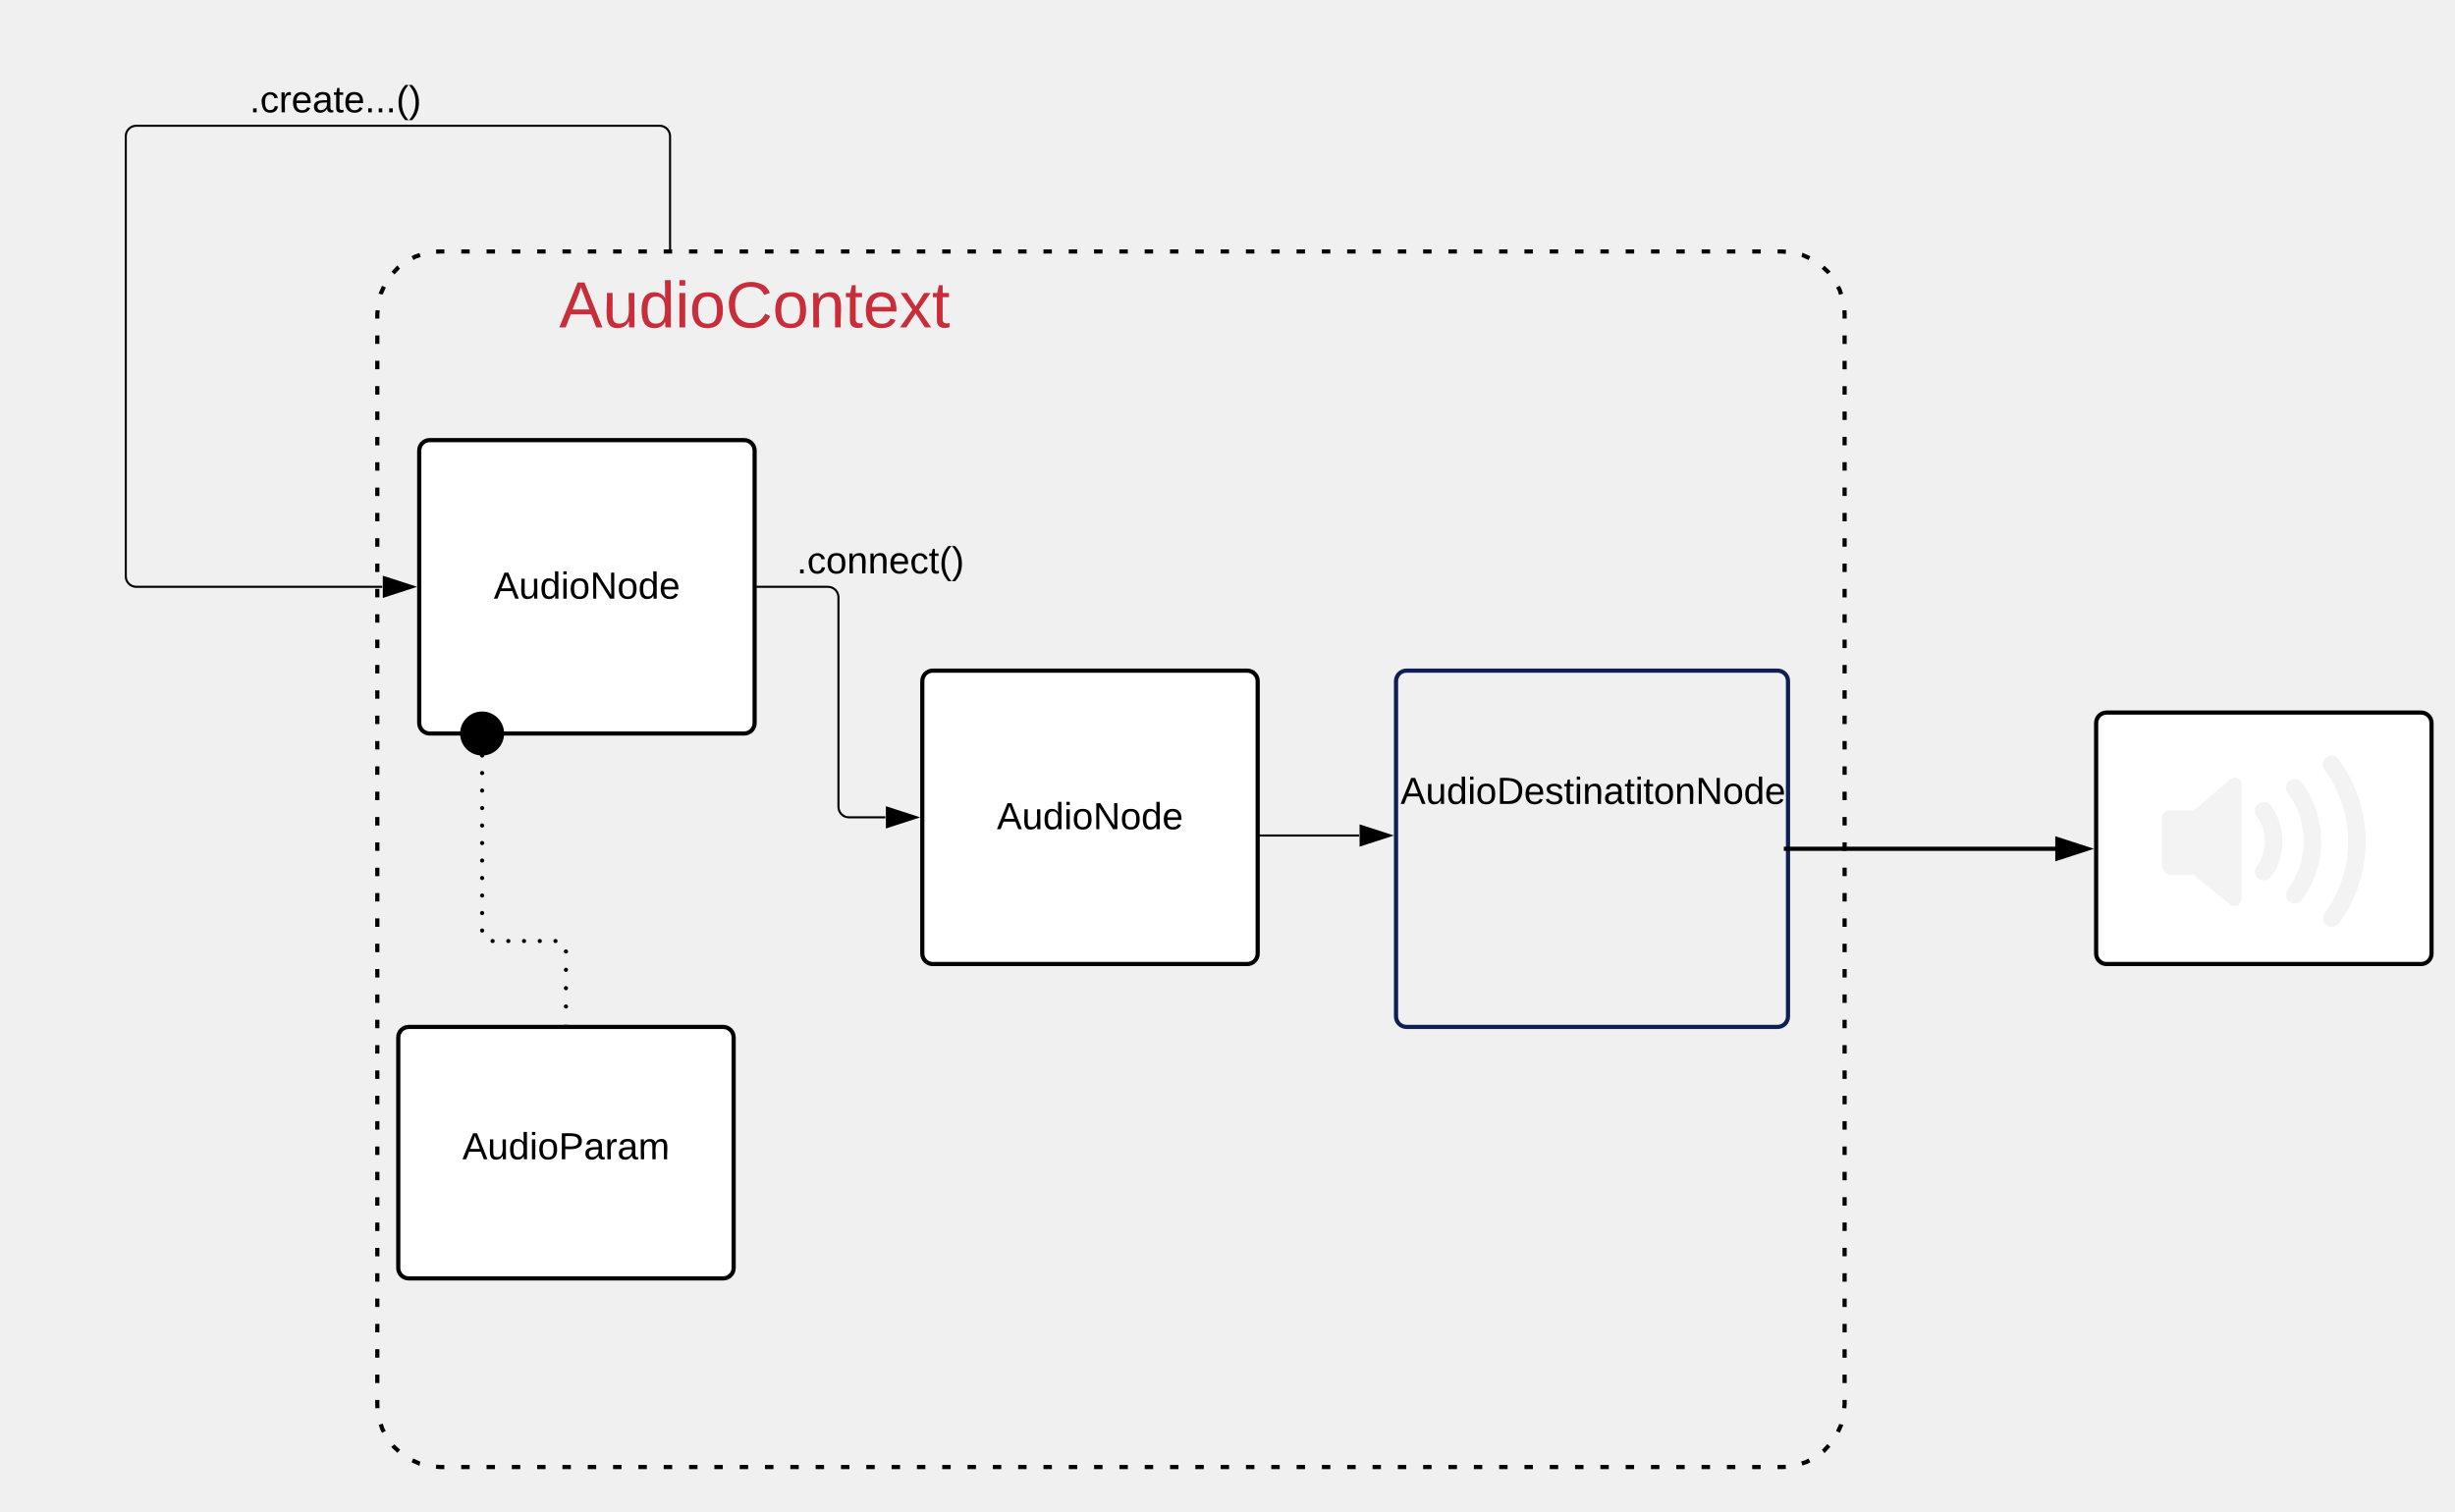
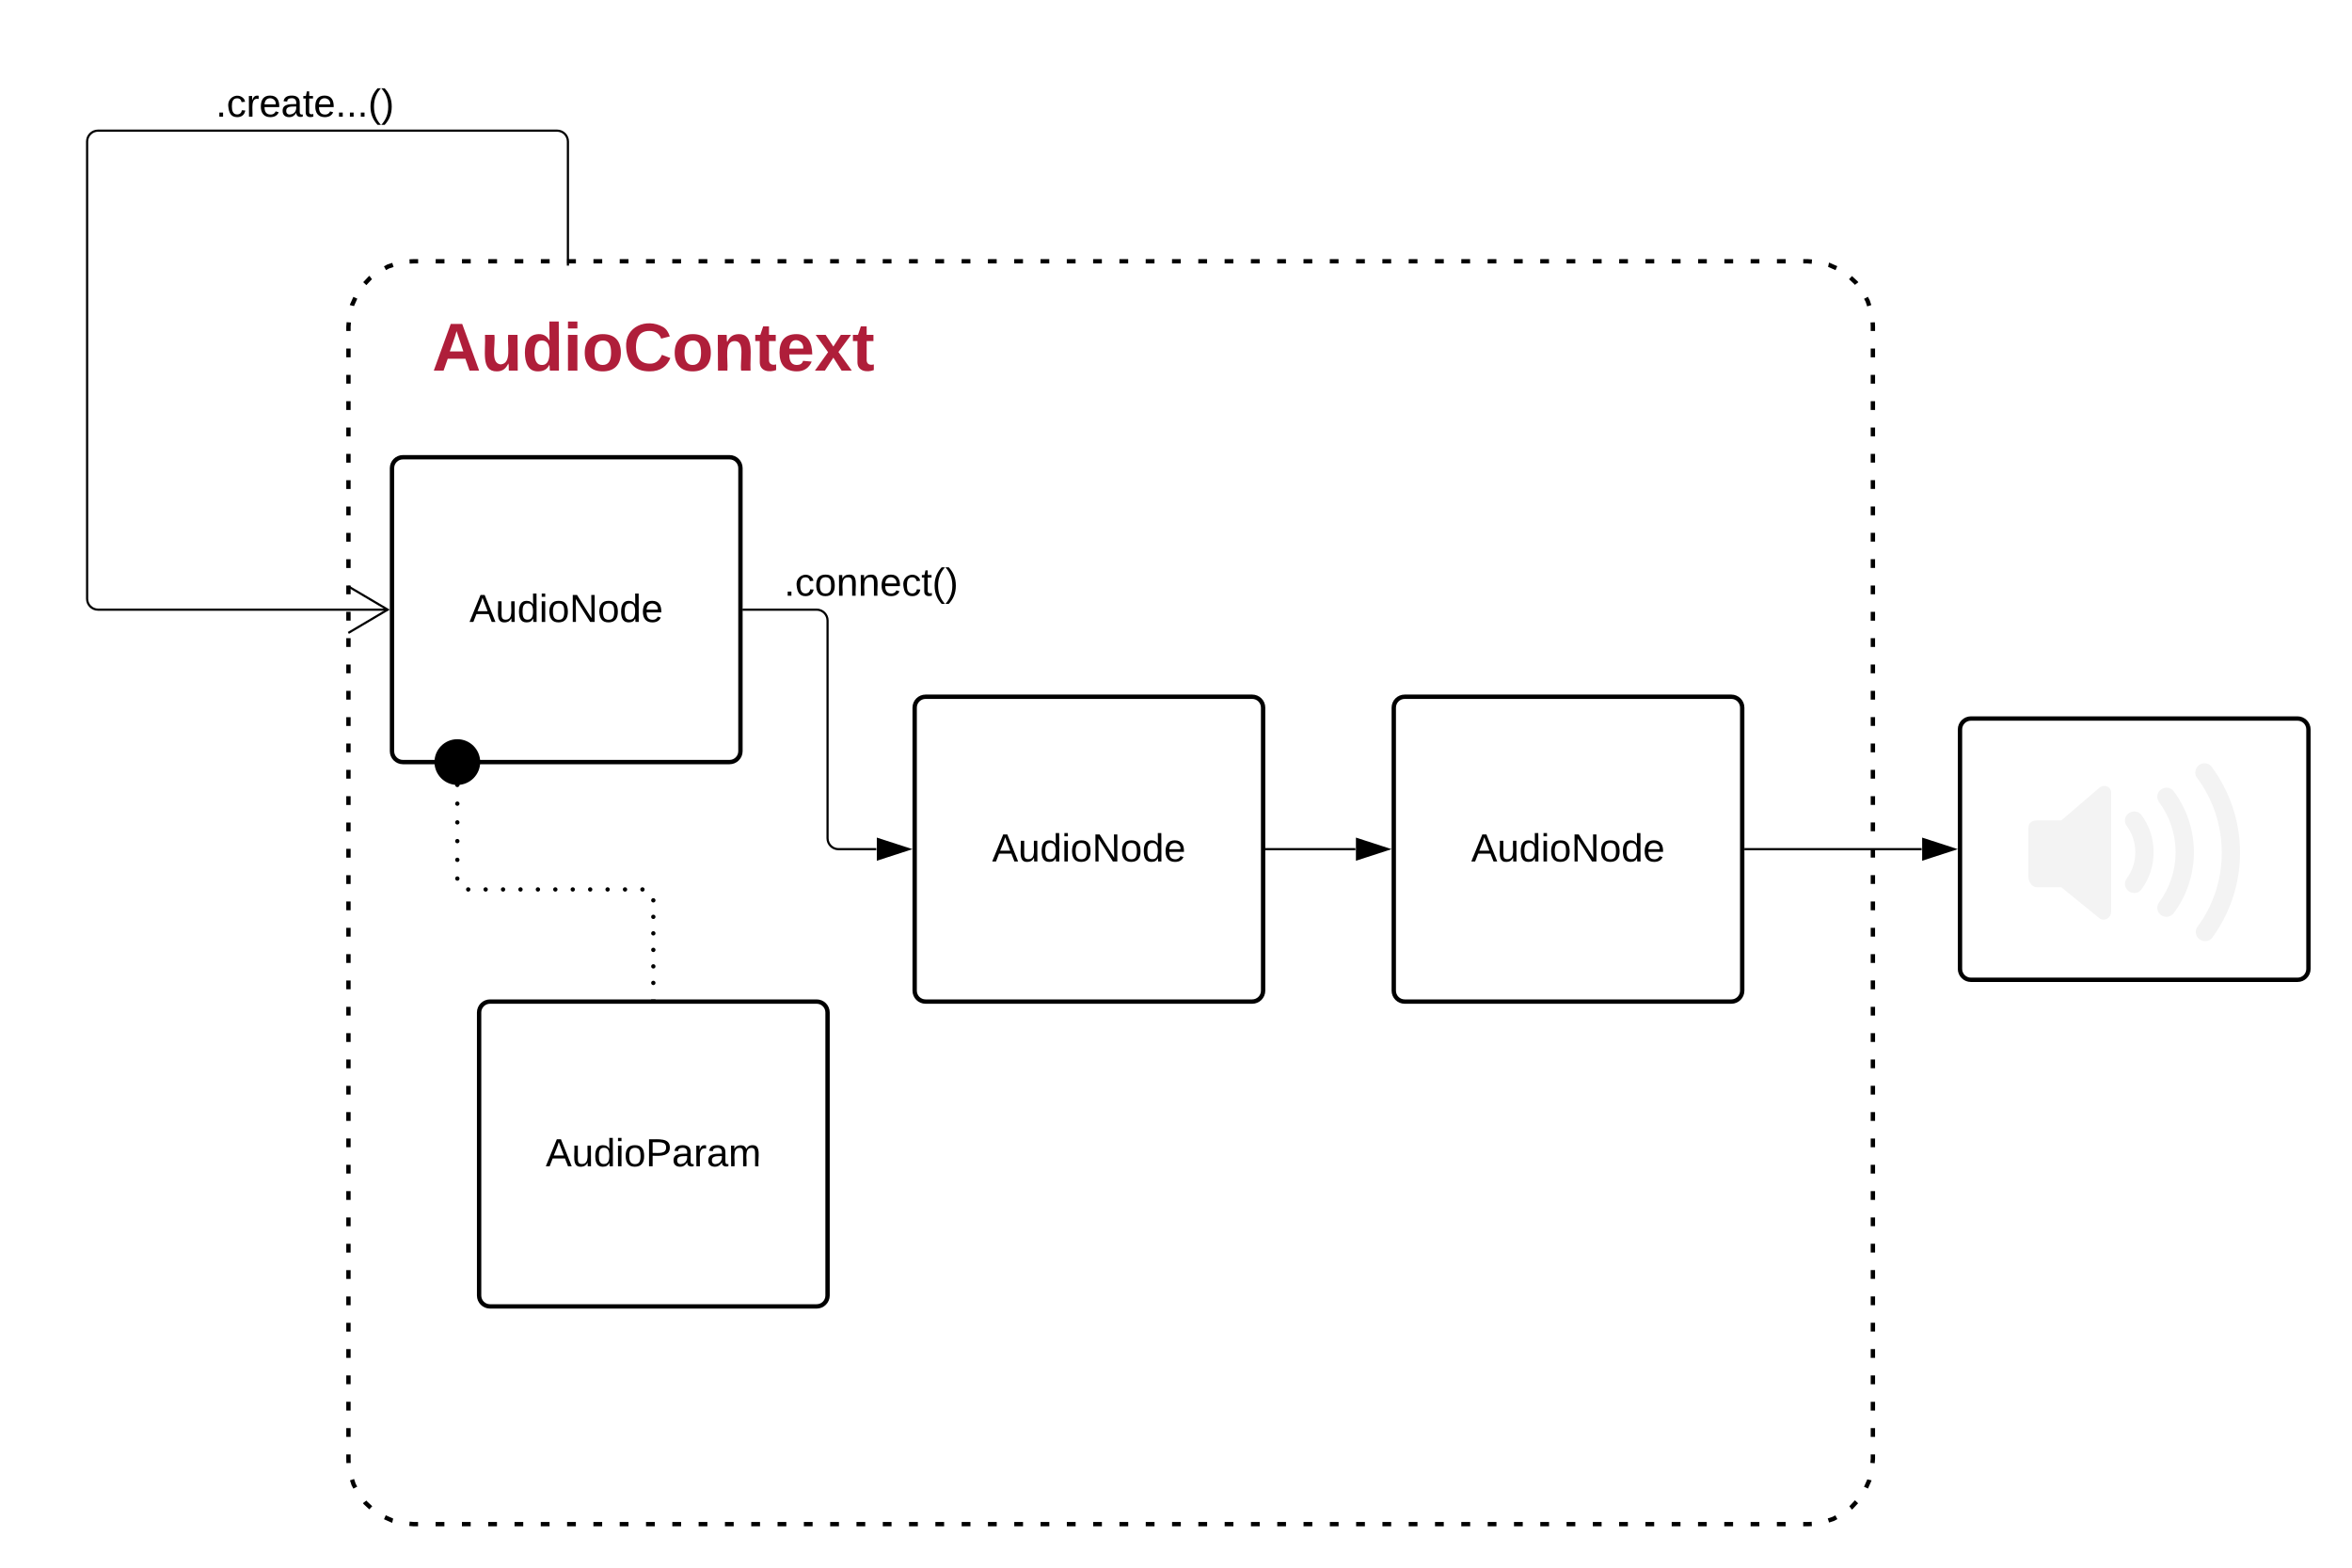
- <svg xmlns="http://www.w3.org/2000/svg" xmlns:ns1="lucid" xmlns:xlink="http://www.w3.org/1999/xlink" width="1171.2" height="721.33">
-   <g transform="translate(0 0)" ns1:page-tab-id="0_0">
+ <svg xmlns="http://www.w3.org/2000/svg" xmlns:ns1="lucid" xmlns:xlink="http://www.w3.org/1999/xlink" width="1080" height="720">
+   <g transform="translate(-20 0)" ns1:page-tab-id="0_0">
+     <path d="M0 0h1323.2v1870.4H0z" fill="#fff" />
    <path d="M850 120c16.57 0 30 13.43 30 30v520c0 16.57-13.43 30-30 30H210c-16.57 0-30-13.43-30-30V150c0-16.57 13.43-30 30-30z" fill="none" />
    <path d="M859.64 121.6l.18.04 3.42 1.52m6.48 4.35l2.5 2.33.3.4m4.3 6.54l.78 1.44.72 2.2m1.6 7.64L880 150v2.02m0 8.06v4.03m0 8.07v4.03m0 8.06v4.03m0 8.06v4.03m0 8.05v4.03m0 8.06v4.03m0 8.07v4.03m0 8.06v4.03m0 8.06v4.03m0 8.06v4.05m0 8.06v4.04m0 8.06v4.03m0 8.06v4.02m0 8.07v4.02m0 8.06v4.03m0 8.07v4.03m0 8.07v4.03m0 8.06v4.03m0 8.05v4.03m0 8.06v4.04m0 8.06v4.03m0 8.06v4.03m0 8.06v4.04m0 8.06v4.03m0 8.06v4.04m0 8.06v4.03m0 8.07v4.03m0 8.06v4.02m0 8.06v4.03m0 8.08v4.03m0 8.07v4.03m0 8.06V539m0 8.05v4.04m0 8.05v4.03m0 8.06v4.03m0 8.06v4.03m0 8.07v4.03m0 8.06v4.03m0 8.06v4.04m0 8.07v4.04m0 8.06v4.03m0 8.06v4.02m0 8.06V670l-.16 1.95m-1.44 7.7l-.04.17-1.52 3.42m-4.35 6.48l-2.33 2.5-.4.3m-6.54 4.3l-1.44.78-2.2.72m-7.64 1.6L850 700h-2m-8.06 0h-4.03m-8.04 0h-4.02m-8.05 0h-4.04m-8.05 0h-4m-8.06 0h-4.03m-8.04 0h-4.03m-8.05 0h-4.02m-8.05 0h-4.02m-8.05 0h-4.02m-8.04 0h-4.03m-8.05 0h-4.02m-8.05 0h-4.02m-8.05 0H691m-8.04 0h-4.03m-8.05 0h-4.02m-8.05 0h-4.02m-8.05 0h-4.03m-8.05 0h-4.02m-8.05 0h-4.03m-8.05 0h-4.02m-8.05 0h-4.03m-8.05 0h-4.02m-8.05 0h-4.03m-8.05 0h-4.02m-8.05 0h-4.03m-8.05 0h-4.02m-8.06 0h-4.02m-8.05 0h-4.03m-8.05 0h-4.02m-8.05 0h-4.03m-8.05 0h-4.02m-8.05 0h-4.03m-8.05 0h-4.02m-8.05 0h-4.03m-8.05 0h-4.02m-8.05 0h-4.03m-8.05 0h-4.03m-8.06 0h-4.02m-8.05 0h-4.03m-8.05 0h-4.03m-8.05 0h-4.03m-8.06 0h-4.02m-8.05 0h-4.03m-8.05 0h-4.03m-8.05 0h-4.03m-8.06 0h-4.02m-8.05 0h-4.03m-8.05 0h-4.04m-8.05 0h-4m-8.06 0h-4.03m-8.04 0h-4.02m-8.05 0h-4.04m-8.05 0h-2l-1.95-.16m-7.7-1.44l-.17-.04-3.42-1.52m-6.48-4.35l-2.5-2.33-.3-.4m-4.3-6.54l-.78-1.44-.72-2.2m-1.6-7.64L180 670v-2.02m0-8.06v-4.03m0-8.07v-4.03m0-8.06v-4.03m0-8.06v-4.03m0-8.05v-4.03m0-8.06v-4.03m0-8.07v-4.03m0-8.06v-4.03m0-8.06v-4.03m0-8.06v-4.05m0-8.06v-4.04m0-8.06v-4.03m0-8.06v-4.02m0-8.07v-4.02m0-8.06v-4.03m0-8.07v-4.03m0-8.07v-4.03m0-8.06v-4.03m0-8.05v-4.03m0-8.06v-4.04m0-8.06v-4.03m0-8.06v-4.03m0-8.06v-4.04m0-8.06v-4.03m0-8.06v-4.04m0-8.06v-4.03m0-8.07v-4.03m0-8.06v-4.02m0-8.06v-4.03m0-8.08v-4.03m0-8.07v-4.03m0-8.06V281m0-8.05v-4.04m0-8.05v-4.03m0-8.06v-4.03m0-8.06v-4.03m0-8.07v-4.03m0-8.06v-4.03m0-8.06v-4.04m0-8.07v-4.04m0-8.06v-4.03m0-8.06v-4.02m0-8.06V150l.16-1.95m1.44-7.7l.04-.17 1.52-3.42m4.35-6.48l2.33-2.5.4-.3m6.54-4.3l1.44-.78 2.2-.72m7.64-1.6L210 120h2m8.06 0h4.03m8.04 0h4.02m8.05 0h4.04m8.05 0h4m8.06 0h4.03m8.04 0h4.03m8.05 0h4.02m8.05 0h4.02m8.05 0h4.02m8.04 0h4.03m8.05 0h4.02m8.05 0h4.02m8.05 0H369m8.04 0h4.03m8.05 0h4.02m8.05 0h4.02m8.05 0h4.03m8.05 0h4.02m8.05 0h4.03m8.05 0h4.02m8.05 0h4.03m8.05 0h4.02m8.05 0h4.03m8.05 0h4.02m8.05 0h4.03m8.05 0h4.02m8.06 0h4.02m8.05 0h4.03m8.05 0h4.02m8.05 0h4.03m8.05 0h4.02m8.05 0h4.03m8.05 0h4.02m8.05 0h4.03m8.05 0h4.02m8.05 0h4.03m8.05 0h4.03m8.06 0h4.02m8.05 0h4.03m8.05 0h4.03m8.05 0h4.03m8.06 0h4.02m8.05 0h4.03m8.05 0h4.03m8.05 0h4.03m8.06 0h4.02m8.05 0h4.03m8.05 0h4.04m8.05 0h4m8.06 0h4.03m8.04 0h4.02m8.05 0h4.04m8.05 0h2l1.95.16" stroke="#000" stroke-width="2" fill="none" />
-     <path d="M240 125c0-2.76 2.24-5 5-5h230c2.76 0 5 2.24 5 5v50c0 2.76-2.24 5-5 5H245c-2.76 0-5-2.24-5-5z" fill="none" />
-     <use xlink:href="#a" transform="matrix(1,0,0,1,240,120) translate(26.75309 36.22222)" />
-     <path d="M666 325c0-2.76 2.24-5 5-5h177c2.76 0 5 2.24 5 5v160c0 2.76-2.24 5-5 5H671c-2.76 0-5-2.24-5-5z" stroke="#0d1f54" stroke-width="2" fill="none" />
-     <path d="M640 355c0-2.76 2.24-5 5-5h230c2.76 0 5 2.24 5 5v50c0 2.76-2.24 5-5 5H645c-2.76 0-5-2.24-5-5z" fill="none" />
-     <use xlink:href="#b" transform="matrix(1,0,0,1,640,350) translate(28.125 33.6)" />
+     <path d="M200 139c0-2.76 2.24-5 5-5h230c2.76 0 5 2.24 5 5v50c0 2.76-2.24 5-5 5H205c-2.76 0-5-2.24-5-5z" fill="none" />
+     <use xlink:href="#a" transform="matrix(1,0,0,1,200,134) translate(18.41358 36.22222)" />
    <path d="M200 215c0-2.76 2.24-5 5-5h150c2.76 0 5 2.24 5 5v130c0 2.76-2.24 5-5 5H205c-2.76 0-5-2.24-5-5z" stroke="#000" stroke-width="2" fill="#fff" />
-     <use xlink:href="#c" transform="matrix(1,0,0,1,200,210) translate(35.555 75.65)" />
-     <path d="M190 495c0-2.76 2.24-5 5-5h150c2.76 0 5 2.24 5 5v110c0 2.76-2.24 5-5 5H195c-2.76 0-5-2.24-5-5z" stroke="#000" stroke-width="2" fill="#fff" />
-     <use xlink:href="#d" transform="matrix(1,0,0,1,190,490) translate(30.58 63.15)" />
-     <path d="M230 360.5V444c0 2.76 2.24 5 5 5h30c2.76 0 5 2.24 5 5v35" fill="none" />
-     <path d="M231 360.5c0 .56-.45 1-1 1s-1-.44-1-1c0-.55.45-1 1-1s1 .45 1 1zm0 8.36c0 .55-.45 1-1 1s-1-.45-1-1c0-.56.45-1 1-1s1 .44 1 1zm0 8.35c0 .56-.45 1-1 1s-1-.44-1-1c0-.55.45-1 1-1s1 .45 1 1zm0 8.35c0 .56-.45 1-1 1s-1-.44-1-1c0-.55.45-1 1-1s1 .45 1 1zm0 8.35c0 .56-.45 1-1 1s-1-.44-1-1c0-.55.45-1 1-1s1 .45 1 1zm0 8.35c0 .56-.45 1-1 1s-1-.44-1-1c0-.55.45-1 1-1s1 .45 1 1zm0 8.35c0 .55-.45 1-1 1s-1-.45-1-1 .45-1 1-1 1 .45 1 1zm0 8.35c0 .55-.45 1-1 1s-1-.45-1-1 .45-1 1-1 1 .45 1 1zm0 8.35c0 .55-.45 1-1 1s-1-.45-1-1 .45-1 1-1 1 .45 1 1zm0 8.35c0 .55-.45 1-1 1s-1-.45-1-1 .45-1 1-1 1 .45 1 1zm0 8.35c0 .55-.45 1-1 1s-1-.45-1-1 .45-1 1-1 1 .45 1 1zm5 5c0 .55-.45 1-1 1s-1-.45-1-1 .45-1 1-1 1 .45 1 1zm7.5 0c0 .55-.45 1-1 1s-1-.45-1-1 .45-1 1-1 1 .45 1 1zm7.5 0c0 .55-.45 1-1 1s-1-.45-1-1 .45-1 1-1 1 .45 1 1zm7.5 0c0 .55-.45 1-1 1s-1-.45-1-1 .45-1 1-1 1 .45 1 1zm7.5 0c0 .55-.45 1-1 1s-1-.45-1-1 .45-1 1-1 1 .45 1 1zm5 5c0 .55-.45 1-1 1s-1-.45-1-1 .45-1 1-1 1 .45 1 1zm0 8.75c0 .55-.45 1-1 1s-1-.45-1-1 .45-1 1-1 1 .45 1 1zm0 8.75c0 .55-.45 1-1 1s-1-.45-1-1 .45-1 1-1 1 .45 1 1zm0 8.75c0 .55-.45 1-1 1s-1-.45-1-1 .45-1 1-1 1 .45 1 1z" />
-     <path d="M231 360.5h-2v-.66l1 .16 1-.16zM271 490h-2v-1h2z" />
-     <path d="M319.66 120V65c0-2.76-2.24-5-5-5H65c-2.76 0-5 2.24-5 5v210c0 2.76 2.24 5 5 5h117.38" stroke="#000" fill="none" />
-     <path />
-     <path d="M197.38 280l-14.26 4.64v-9.28z" />
-     <path d="M199 280l-16.38 5.32v-10.64zm-15.38 3.95l12.14-3.95-12.14-3.95z" />
-     <path d="M1000 345c0-2.76 2.24-5 5-5h150c2.76 0 5 2.24 5 5v110c0 2.76-2.24 5-5 5h-150c-2.76 0-5-2.24-5-5z" stroke="#000" stroke-width="2" fill="#fff" />
-     <path d="M1092.3 429.6l.1.1c1.6 1.4 4.1 1.1 5.4-.7 5.9-7.9 9.1-17.6 9.1-27.6s-3.2-19.7-9.1-27.6c-1.3-1.8-3.8-2.1-5.4-.6h-.1c-1.4 1.2-1.6 3.4-.5 4.9 5 6.7 7.7 14.9 7.7 23.3 0 8.5-2.7 16.6-7.7 23.4-1.1 1.5-.9 3.6.5 4.8m-15-11.1c1.6 1.6 4.3 1.5 5.6-.3 3.6-4.8 5.5-10.7 5.5-16.8 0-6.1-1.9-12-5.5-16.8-1.3-1.8-4-1.9-5.6-.3-1.3 1.3-1.4 3.3-.3 4.8 2.6 3.5 4 7.8 4 12.3 0 4.5-1.4 8.8-4 12.3-1.1 1.5-1 3.5.3 4.8m32.6-56.6c-1.5 1.3-1.8 3.5-.7 5 7.5 10 11.5 22.2 11.5 34.7 0 12.4-3.9 24.5-11.3 34.4-1.1 1.5-.7 3.7.7 4.9h.1c1.6 1.3 4 1.1 5.2-.5 8.2-11.2 12.7-24.8 12.7-38.8 0-14.1-4.6-27.9-13-39.2-1.2-1.6-3.7-1.8-5.2-.5m-74.6 55.1h11.4l17.6 14.3c1.8 1.5 4.6-.1 4.6-2.5V374c0-2.4-2.8-3.3-4.6-1.8l-17.6 15.1h-11.4c-1.9 0-3.4.9-3.4 2.8v22.6c0 2 1.5 4.3 3.4 4.3" stroke="#f3f3f3" fill="#f3f3f3" />
-     <path d="M854 405h126.76M854 405h-3" stroke="#000" stroke-width="2" fill="none" />
-     <path d="M995.76 405l-14.26 4.64v-9.28z" />
-     <path d="M999 405l-18.5 6v-12zm-16.5 3.26l10.03-3.26-10.03-3.26z" />
+     <use xlink:href="#b" transform="matrix(1,0,0,1,200,210) translate(35.555 75.65)" />
+     <path d="M230 360.5v43c0 2.75 2.24 5 5 5h80c2.76 0 5 2.23 5 5V459" fill="none" />
+     <path d="M231 360.5c0 .56-.45 1-1 1s-1-.44-1-1c0-.55.45-1 1-1s1 .45 1 1zm0 8.6c0 .56-.45 1-1 1s-1-.44-1-1c0-.55.45-1 1-1s1 .45 1 1zm0 8.6c0 .55-.45 1-1 1s-1-.45-1-1 .45-1 1-1 1 .45 1 1zm0 8.6c0 .55-.45 1-1 1s-1-.45-1-1 .45-1 1-1 1 .45 1 1zm0 8.6c0 .55-.45 1-1 1s-1-.45-1-1c0-.56.45-1 1-1s1 .44 1 1zm0 8.6c0 .55-.45 1-1 1s-1-.45-1-1c0-.56.45-1 1-1s1 .44 1 1zm5 5c0 .55-.45 1-1 1s-1-.45-1-1c0-.56.45-1 1-1s1 .44 1 1zm8 0c0 .55-.45 1-1 1s-1-.45-1-1c0-.56.45-1 1-1s1 .44 1 1zm8 0c0 .55-.45 1-1 1s-1-.45-1-1c0-.56.45-1 1-1s1 .44 1 1zm8 0c0 .55-.45 1-1 1s-1-.45-1-1c0-.56.45-1 1-1s1 .44 1 1zm8 0c0 .55-.45 1-1 1s-1-.45-1-1c0-.56.45-1 1-1s1 .44 1 1zm8 0c0 .55-.45 1-1 1s-1-.45-1-1c0-.56.45-1 1-1s1 .44 1 1zm8 0c0 .55-.45 1-1 1s-1-.45-1-1c0-.56.45-1 1-1s1 .44 1 1zm8 0c0 .55-.45 1-1 1s-1-.45-1-1c0-.56.45-1 1-1s1 .44 1 1zm8 0c0 .55-.45 1-1 1s-1-.45-1-1c0-.56.45-1 1-1s1 .44 1 1zm8 0c0 .55-.45 1-1 1s-1-.45-1-1c0-.56.45-1 1-1s1 .44 1 1zm8 0c0 .55-.45 1-1 1s-1-.45-1-1c0-.56.45-1 1-1s1 .44 1 1zm5 5c0 .55-.45 1-1 1s-1-.45-1-1c0-.56.45-1 1-1s1 .44 1 1zm0 7.58c0 .55-.45 1-1 1s-1-.45-1-1 .45-1 1-1 1 .45 1 1zm0 7.58c0 .55-.45 1-1 1s-1-.45-1-1 .45-1 1-1 1 .45 1 1zm0 7.6c0 .54-.45 1-1 1s-1-.46-1-1c0-.57.45-1 1-1s1 .43 1 1zm0 7.57c0 .55-.45 1-1 1s-1-.45-1-1 .45-1 1-1 1 .45 1 1zm0 7.6c0 .54-.45 1-1 1s-1-.46-1-1c0-.57.45-1 1-1s1 .43 1 1z" />
+     <path d="M231 360.5h-2v-.66l1 .16 1-.16zM321 460h-2v-1h2z" />
+     <path d="M280.78 119V65c0-2.76-2.24-5-5-5H65c-2.76 0-5 2.24-5 5v210c0 2.76 2.24 5 5 5h133.02M280.78 119v3" stroke="#000" fill="none" />
+     <path d="M199 280l-18.8 11.12-.5-.86L197.03 280l-17.35-10.26.5-.86z" />
+     <path d="M920 335c0-2.76 2.24-5 5-5h150c2.76 0 5 2.24 5 5v110c0 2.76-2.24 5-5 5H925c-2.76 0-5-2.24-5-5z" stroke="#000" stroke-width="2" fill="#fff" />
+     <path d="M1012.3 419.6l.1.1c1.6 1.4 4.1 1.1 5.4-.7 5.9-7.9 9.1-17.6 9.1-27.6s-3.2-19.7-9.1-27.6c-1.3-1.8-3.8-2.1-5.4-.6h-.1c-1.4 1.2-1.6 3.4-.5 4.9 5 6.7 7.7 14.9 7.7 23.3 0 8.5-2.7 16.6-7.7 23.4-1.1 1.5-.9 3.6.5 4.8m-15-11.1c1.6 1.6 4.3 1.5 5.6-.3 3.6-4.8 5.5-10.7 5.5-16.8 0-6.1-1.9-12-5.5-16.8-1.3-1.8-4-1.9-5.6-.3-1.3 1.3-1.4 3.3-.3 4.8 2.6 3.5 4 7.8 4 12.3 0 4.5-1.4 8.8-4 12.3-1.1 1.5-1 3.5.3 4.8m32.6-56.6c-1.5 1.3-1.8 3.5-.7 5 7.5 10 11.5 22.2 11.5 34.7 0 12.4-3.9 24.5-11.3 34.4-1.1 1.5-.7 3.7.7 4.9h.1c1.6 1.3 4 1.1 5.2-.5 8.2-11.2 12.7-24.8 12.7-38.8 0-14.1-4.6-27.9-13-39.2-1.2-1.6-3.7-1.8-5.2-.5M955.3 407h11.4l17.6 14.3c1.8 1.5 4.6-.1 4.6-2.5V364c0-2.4-2.8-3.3-4.6-1.8l-17.6 15.1h-11.4c-1.9 0-3.4.9-3.4 2.8v22.6c0 2 1.5 4.3 3.4 4.3" stroke="#f3f3f3" fill="#f3f3f3" />
    <path d="M40 25c0-2.76 2.24-5 5-5h230c2.76 0 5 2.24 5 5v50c0 2.76-2.24 5-5 5H45c-2.76 0-5-2.24-5-5z" fill="none" />
-     <use xlink:href="#e" transform="matrix(1,0,0,1,40,20) translate(79.075 33.6)" />
+     <use xlink:href="#c" transform="matrix(1,0,0,1,40,20) translate(79.075 33.6)" />
    <path d="M440 325c0-2.76 2.24-5 5-5h150c2.76 0 5 2.24 5 5v130c0 2.76-2.24 5-5 5H445c-2.76 0-5-2.24-5-5z" stroke="#000" stroke-width="2" fill="#fff" />
-     <use xlink:href="#c" transform="matrix(1,0,0,1,440,320) translate(35.555 75.65)" />
+     <use xlink:href="#b" transform="matrix(1,0,0,1,440,320) translate(35.555 75.65)" />
    <path d="M361 280h34c2.76 0 5 2.24 5 5v100c0 2.76 2.24 5 5 5h17.38" stroke="#000" fill="none" />
    <path d="M361 280.5h-1v-1h1zM437.38 390l-14.26 4.64v-9.28z" />
    <path d="M439 390l-16.38 5.32v-10.64zm-15.38 3.95l12.14-3.95-12.14-3.95z" />
-     <path d="M601 398.67h47.38" stroke="#000" fill="none" />
-     <path d="M601 399.17h-1v-1h1z" />
-     <path d="M663.38 398.67l-14.26 4.63v-9.27zM240 350c0 5.52-4.48 10-10 10s-10-4.48-10-10 4.48-10 10-10 10 4.48 10 10z" stroke="#000" />
+     <path d="M240 350c0 5.52-4.48 10-10 10s-10-4.48-10-10 4.48-10 10-10 10 4.48 10 10z" stroke="#000" />
    <path d="M300 245c0-2.76 2.24-5 5-5h230c2.76 0 5 2.24 5 5v50c0 2.76-2.24 5-5 5H305c-2.76 0-5-2.24-5-5z" fill="none" />
-     <use xlink:href="#f" transform="matrix(1,0,0,1,300,240) translate(80.05 33.6)" />
+     <use xlink:href="#d" transform="matrix(1,0,0,1,300,240) translate(80.05 33.6)" />
+     <path d="M240 465c0-2.76 2.24-5 5-5h150c2.76 0 5 2.24 5 5v130c0 2.76-2.24 5-5 5H245c-2.76 0-5-2.24-5-5z" stroke="#000" stroke-width="2" fill="#fff" />
+     <use xlink:href="#e" transform="matrix(1,0,0,1,240,460) translate(30.58 75.65)" />
+     <path d="M660 325c0-2.76 2.24-5 5-5h150c2.76 0 5 2.24 5 5v130c0 2.76-2.24 5-5 5H665c-2.76 0-5-2.24-5-5z" stroke="#000" stroke-width="2" fill="#fff" />
+     <use xlink:href="#f" transform="matrix(1,0,0,1,660,320) translate(35.555 75.65)" />
+     <path d="M601 390h41.38" stroke="#000" fill="none" />
+     <path d="M601 390.5h-1v-1h1zM657.38 390l-14.26 4.64v-9.28z" />
+     <path d="M659 390l-16.38 5.32v-10.64zm-15.38 3.95l12.14-3.95-12.14-3.95z" />
+     <path d="M821 390h81.38" stroke="#000" fill="none" />
+     <path d="M821 390.5h-1v-1h1zM917.38 390l-14.26 4.64v-9.28z" />
+     <path d="M919 390l-16.38 5.32v-10.64zm-15.38 3.95l12.14-3.95-12.14-3.95z" />
    <defs>
-       <path fill="#c92d39" d="M205 0l-28-72H64L36 0H1l101-248h38L239 0h-34zm-38-99l-47-123c-12 45-31 82-46 123h93" id="g" />
-       <path fill="#c92d39" d="M84 4C-5 8 30-112 23-190h32v120c0 31 7 50 39 49 72-2 45-101 50-169h31l1 190h-30c-1-10 1-25-2-33-11 22-28 36-60 37" id="h" />
-       <path fill="#c92d39" d="M85-194c31 0 48 13 60 33l-1-100h32l1 261h-30c-2-10 0-23-3-31C134-8 116 4 85 4 32 4 16-35 15-94c0-66 23-100 70-100zm9 24c-40 0-46 34-46 75 0 40 6 74 45 74 42 0 51-32 51-76 0-42-9-74-50-73" id="i" />
-       <path fill="#c92d39" d="M24-231v-30h32v30H24zM24 0v-190h32V0H24" id="j" />
-       <path fill="#c92d39" d="M100-194c62-1 85 37 85 99 1 63-27 99-86 99S16-35 15-95c0-66 28-99 85-99zM99-20c44 1 53-31 53-75 0-43-8-75-51-75s-53 32-53 75 10 74 51 75" id="k" />
-       <path fill="#c92d39" d="M212-179c-10-28-35-45-73-45-59 0-87 40-87 99 0 60 29 101 89 101 43 0 62-24 78-52l27 14C228-24 195 4 139 4 59 4 22-46 18-125c-6-104 99-153 187-111 19 9 31 26 39 46" id="l" />
-       <path fill="#c92d39" d="M117-194c89-4 53 116 60 194h-32v-121c0-31-8-49-39-48C34-167 62-67 57 0H25l-1-190h30c1 10-1 24 2 32 11-22 29-35 61-36" id="m" />
-       <path fill="#c92d39" d="M59-47c-2 24 18 29 38 22v24C64 9 27 4 27-40v-127H5v-23h24l9-43h21v43h35v23H59v120" id="n" />
-       <path fill="#c92d39" d="M100-194c63 0 86 42 84 106H49c0 40 14 67 53 68 26 1 43-12 49-29l28 8c-11 28-37 45-77 45C44 4 14-33 15-96c1-61 26-98 85-98zm52 81c6-60-76-77-97-28-3 7-6 17-6 28h103" id="o" />
-       <path fill="#c92d39" d="M141 0L90-78 38 0H4l68-98-65-92h35l48 74 47-74h35l-64 92 68 98h-35" id="p" />
+       <path fill="#af1e3a" d="M199 0l-22-63H83L61 0H9l90-248h61L250 0h-51zm-33-102l-36-108c-10 38-24 72-36 108h72" id="g" />
+       <path fill="#af1e3a" d="M85 4C-2 5 27-109 22-190h50c7 57-23 150 33 157 60-5 35-97 40-157h50l1 190h-47c-2-12 1-28-3-38-12 25-28 42-61 42" id="h" />
+       <path fill="#af1e3a" d="M88-194c31-1 46 15 58 34l-1-101h50l1 261h-48c-2-10 0-23-3-31C134-8 116 4 84 4 32 4 16-41 15-95c0-56 19-97 73-99zm17 164c33 0 40-30 41-66 1-37-9-64-41-64s-38 30-39 65c0 43 13 65 39 65" id="i" />
+       <path fill="#af1e3a" d="M25-224v-37h50v37H25zM25 0v-190h50V0H25" id="j" />
+       <path fill="#af1e3a" d="M110-194c64 0 96 36 96 99 0 64-35 99-97 99-61 0-95-36-95-99 0-62 34-99 96-99zm-1 164c35 0 45-28 45-65 0-40-10-65-43-65-34 0-45 26-45 65 0 36 10 65 43 65" id="k" />
+       <path fill="#af1e3a" d="M67-125c0 53 21 87 73 88 37 1 54-22 65-47l45 17C233-25 199 4 140 4 58 4 20-42 15-125 8-235 124-281 211-232c18 10 29 29 36 50l-46 12c-8-25-30-41-62-41-52 0-71 34-72 86" id="l" />
+       <path fill="#af1e3a" d="M135-194c87-1 58 113 63 194h-50c-7-57 23-157-34-157-59 0-34 97-39 157H25l-1-190h47c2 12-1 28 3 38 12-26 28-41 61-42" id="m" />
+       <path fill="#af1e3a" d="M115-3C79 11 28 4 28-45v-112H4v-33h27l15-45h31v45h36v33H77v99c-1 23 16 31 38 25v30" id="n" />
+       <path fill="#af1e3a" d="M185-48c-13 30-37 53-82 52C43 2 14-33 14-96s30-98 90-98c62 0 83 45 84 108H66c0 31 8 55 39 56 18 0 30-7 34-22zm-45-69c5-46-57-63-70-21-2 6-4 13-4 21h74" id="o" />
+       <path fill="#af1e3a" d="M144 0l-44-69L55 0H2l70-98-66-92h53l41 62 40-62h54l-67 91 71 99h-54" id="p" />
      <g id="a">
        <use transform="matrix(0.08641975,0,0,0.08641975,0,0)" xlink:href="#g" />
-         <use transform="matrix(0.08641975,0,0,0.08641975,20.74074,0)" xlink:href="#h" />
-         <use transform="matrix(0.08641975,0,0,0.08641975,38.02469,0)" xlink:href="#i" />
-         <use transform="matrix(0.08641975,0,0,0.08641975,55.30864,0)" xlink:href="#j" />
-         <use transform="matrix(0.08641975,0,0,0.08641975,62.1358,0)" xlink:href="#k" />
-         <use transform="matrix(0.08641975,0,0,0.08641975,79.41975,0)" xlink:href="#l" />
-         <use transform="matrix(0.08641975,0,0,0.08641975,101.8025,0)" xlink:href="#k" />
-         <use transform="matrix(0.08641975,0,0,0.08641975,119.0864,0)" xlink:href="#m" />
-         <use transform="matrix(0.08641975,0,0,0.08641975,136.3704,0)" xlink:href="#n" />
-         <use transform="matrix(0.08641975,0,0,0.08641975,145.0123,0)" xlink:href="#o" />
-         <use transform="matrix(0.08641975,0,0,0.08641975,162.2963,0)" xlink:href="#p" />
-         <use transform="matrix(0.08641975,0,0,0.08641975,177.8519,0)" xlink:href="#n" />
+         <use transform="matrix(0.08641975,0,0,0.08641975,22.38272,0)" xlink:href="#h" />
+         <use transform="matrix(0.08641975,0,0,0.08641975,41.30864,0)" xlink:href="#i" />
+         <use transform="matrix(0.08641975,0,0,0.08641975,60.23457,0)" xlink:href="#j" />
+         <use transform="matrix(0.08641975,0,0,0.08641975,68.87654,0)" xlink:href="#k" />
+         <use transform="matrix(0.08641975,0,0,0.08641975,87.80247,0)" xlink:href="#l" />
+         <use transform="matrix(0.08641975,0,0,0.08641975,110.1852,0)" xlink:href="#k" />
+         <use transform="matrix(0.08641975,0,0,0.08641975,129.1111,0)" xlink:href="#m" />
+         <use transform="matrix(0.08641975,0,0,0.08641975,148.037,0)" xlink:href="#n" />
+         <use transform="matrix(0.08641975,0,0,0.08641975,158.321,0)" xlink:href="#o" />
+         <use transform="matrix(0.08641975,0,0,0.08641975,175.6049,0)" xlink:href="#p" />
+         <use transform="matrix(0.08641975,0,0,0.08641975,192.8889,0)" xlink:href="#n" />
      </g>
      <path d="M205 0l-28-72H64L36 0H1l101-248h38L239 0h-34zm-38-99l-47-123c-12 45-31 82-46 123h93" id="q" />
      <path d="M84 4C-5 8 30-112 23-190h32v120c0 31 7 50 39 49 72-2 45-101 50-169h31l1 190h-30c-1-10 1-25-2-33-11 22-28 36-60 37" id="r" />
      <path d="M85-194c31 0 48 13 60 33l-1-100h32l1 261h-30c-2-10 0-23-3-31C134-8 116 4 85 4 32 4 16-35 15-94c0-66 23-100 70-100zm9 24c-40 0-46 34-46 75 0 40 6 74 45 74 42 0 51-32 51-76 0-42-9-74-50-73" id="s" />
      <path d="M24-231v-30h32v30H24zM24 0v-190h32V0H24" id="t" />
      <path d="M100-194c62-1 85 37 85 99 1 63-27 99-86 99S16-35 15-95c0-66 28-99 85-99zM99-20c44 1 53-31 53-75 0-43-8-75-51-75s-53 32-53 75 10 74 51 75" id="u" />
-       <path d="M30-248c118-7 216 8 213 122C240-48 200 0 122 0H30v-248zM63-27c89 8 146-16 146-99s-60-101-146-95v194" id="v" />
+       <path d="M190 0L58-211 59 0H30v-248h39L202-35l-2-213h31V0h-41" id="v" />
      <path d="M100-194c63 0 86 42 84 106H49c0 40 14 67 53 68 26 1 43-12 49-29l28 8c-11 28-37 45-77 45C44 4 14-33 15-96c1-61 26-98 85-98zm52 81c6-60-76-77-97-28-3 7-6 17-6 28h103" id="w" />
-       <path d="M135-143c-3-34-86-38-87 0 15 53 115 12 119 90S17 21 10-45l28-5c4 36 97 45 98 0-10-56-113-15-118-90-4-57 82-63 122-42 12 7 21 19 24 35" id="x" />
-       <path d="M59-47c-2 24 18 29 38 22v24C64 9 27 4 27-40v-127H5v-23h24l9-43h21v43h35v23H59v120" id="y" />
-       <path d="M117-194c89-4 53 116 60 194h-32v-121c0-31-8-49-39-48C34-167 62-67 57 0H25l-1-190h30c1 10-1 24 2 32 11-22 29-35 61-36" id="z" />
-       <path d="M141-36C126-15 110 5 73 4 37 3 15-17 15-53c-1-64 63-63 125-63 3-35-9-54-41-54-24 1-41 7-42 31l-33-3c5-37 33-52 76-52 45 0 72 20 72 64v82c-1 20 7 32 28 27v20c-31 9-61-2-59-35zM48-53c0 20 12 33 32 33 41-3 63-29 60-74-43 2-92-5-92 41" id="A" />
-       <path d="M190 0L58-211 59 0H30v-248h39L202-35l-2-213h31V0h-41" id="B" />
      <g id="b">
        <use transform="matrix(0.05,0,0,0.05,0,0)" xlink:href="#q" />
        <use transform="matrix(0.05,0,0,0.05,12,0)" xlink:href="#r" />
        <use transform="matrix(0.05,0,0,0.05,22,0)" xlink:href="#s" />
        <use transform="matrix(0.05,0,0,0.05,32,0)" xlink:href="#t" />
        <use transform="matrix(0.05,0,0,0.05,35.95,0)" xlink:href="#u" />
        <use transform="matrix(0.05,0,0,0.05,45.95,0)" xlink:href="#v" />
-         <use transform="matrix(0.05,0,0,0.05,58.9,0)" xlink:href="#w" />
-         <use transform="matrix(0.05,0,0,0.05,68.9,0)" xlink:href="#x" />
-         <use transform="matrix(0.05,0,0,0.05,77.9,0)" xlink:href="#y" />
-         <use transform="matrix(0.05,0,0,0.05,82.9,0)" xlink:href="#t" />
-         <use transform="matrix(0.05,0,0,0.05,86.85,0)" xlink:href="#z" />
-         <use transform="matrix(0.05,0,0,0.05,96.85,0)" xlink:href="#A" />
-         <use transform="matrix(0.05,0,0,0.05,106.85,0)" xlink:href="#y" />
-         <use transform="matrix(0.05,0,0,0.05,111.85,0)" xlink:href="#t" />
-         <use transform="matrix(0.05,0,0,0.05,115.8,0)" xlink:href="#y" />
-         <use transform="matrix(0.05,0,0,0.05,120.8,0)" xlink:href="#u" />
-         <use transform="matrix(0.05,0,0,0.05,130.8,0)" xlink:href="#z" />
-         <use transform="matrix(0.05,0,0,0.05,140.8,0)" xlink:href="#B" />
-         <use transform="matrix(0.05,0,0,0.05,153.75,0)" xlink:href="#u" />
-         <use transform="matrix(0.05,0,0,0.05,163.75,0)" xlink:href="#s" />
-         <use transform="matrix(0.05,0,0,0.05,173.75,0)" xlink:href="#w" />
+         <use transform="matrix(0.05,0,0,0.05,58.9,0)" xlink:href="#u" />
+         <use transform="matrix(0.05,0,0,0.05,68.9,0)" xlink:href="#s" />
+         <use transform="matrix(0.05,0,0,0.05,78.9,0)" xlink:href="#w" />
      </g>
+       <path d="M33 0v-38h34V0H33" id="x" />
+       <path d="M96-169c-40 0-48 33-48 73s9 75 48 75c24 0 41-14 43-38l32 2c-6 37-31 61-74 61-59 0-76-41-82-99-10-93 101-131 147-64 4 7 5 14 7 22l-32 3c-4-21-16-35-41-35" id="y" />
+       <path d="M114-163C36-179 61-72 57 0H25l-1-190h30c1 12-1 29 2 39 6-27 23-49 58-41v29" id="z" />
+       <path d="M141-36C126-15 110 5 73 4 37 3 15-17 15-53c-1-64 63-63 125-63 3-35-9-54-41-54-24 1-41 7-42 31l-33-3c5-37 33-52 76-52 45 0 72 20 72 64v82c-1 20 7 32 28 27v20c-31 9-61-2-59-35zM48-53c0 20 12 33 32 33 41-3 63-29 60-74-43 2-92-5-92 41" id="A" />
+       <path d="M59-47c-2 24 18 29 38 22v24C64 9 27 4 27-40v-127H5v-23h24l9-43h21v43h35v23H59v120" id="B" />
+       <path d="M87 75C49 33 22-17 22-94c0-76 28-126 65-167h31c-38 41-64 92-64 168S80 34 118 75H87" id="C" />
+       <path d="M33-261c38 41 65 92 65 168S71 34 33 75H2C39 34 66-17 66-93S39-220 2-261h31" id="D" />
      <g id="c">
+         <use transform="matrix(0.05,0,0,0.05,0,0)" xlink:href="#x" />
+         <use transform="matrix(0.05,0,0,0.05,5,0)" xlink:href="#y" />
+         <use transform="matrix(0.05,0,0,0.05,14,0)" xlink:href="#z" />
+         <use transform="matrix(0.05,0,0,0.05,19.95,0)" xlink:href="#w" />
+         <use transform="matrix(0.05,0,0,0.05,29.95,0)" xlink:href="#A" />
+         <use transform="matrix(0.05,0,0,0.05,39.95,0)" xlink:href="#B" />
+         <use transform="matrix(0.05,0,0,0.05,44.95,0)" xlink:href="#w" />
+         <use transform="matrix(0.05,0,0,0.05,54.95,0)" xlink:href="#x" />
+         <use transform="matrix(0.05,0,0,0.05,59.95,0)" xlink:href="#x" />
+         <use transform="matrix(0.05,0,0,0.05,64.95,0)" xlink:href="#x" />
+         <use transform="matrix(0.05,0,0,0.05,69.95,0)" xlink:href="#C" />
+         <use transform="matrix(0.05,0,0,0.05,75.9,0)" xlink:href="#D" />
+       </g>
+       <path d="M117-194c89-4 53 116 60 194h-32v-121c0-31-8-49-39-48C34-167 62-67 57 0H25l-1-190h30c1 10-1 24 2 32 11-22 29-35 61-36" id="E" />
+       <g id="d">
+         <use transform="matrix(0.05,0,0,0.05,0,0)" xlink:href="#x" />
+         <use transform="matrix(0.05,0,0,0.05,5,0)" xlink:href="#y" />
+         <use transform="matrix(0.05,0,0,0.05,14,0)" xlink:href="#u" />
+         <use transform="matrix(0.05,0,0,0.05,24,0)" xlink:href="#E" />
+         <use transform="matrix(0.05,0,0,0.05,34,0)" xlink:href="#E" />
+         <use transform="matrix(0.05,0,0,0.05,44,0)" xlink:href="#w" />
+         <use transform="matrix(0.05,0,0,0.05,54,0)" xlink:href="#y" />
+         <use transform="matrix(0.05,0,0,0.05,63,0)" xlink:href="#B" />
+         <use transform="matrix(0.05,0,0,0.05,68,0)" xlink:href="#C" />
+         <use transform="matrix(0.05,0,0,0.05,73.95,0)" xlink:href="#D" />
+       </g>
+       <path d="M30-248c87 1 191-15 191 75 0 78-77 80-158 76V0H30v-248zm33 125c57 0 124 11 124-50 0-59-68-47-124-48v98" id="F" />
+       <path d="M210-169c-67 3-38 105-44 169h-31v-121c0-29-5-50-35-48C34-165 62-65 56 0H25l-1-190h30c1 10-1 24 2 32 10-44 99-50 107 0 11-21 27-35 58-36 85-2 47 119 55 194h-31v-121c0-29-5-49-35-48" id="G" />
+       <g id="e">
        <use transform="matrix(0.05,0,0,0.05,0,0)" xlink:href="#q" />
        <use transform="matrix(0.05,0,0,0.05,12,0)" xlink:href="#r" />
        <use transform="matrix(0.05,0,0,0.05,22,0)" xlink:href="#s" />
        <use transform="matrix(0.05,0,0,0.05,32,0)" xlink:href="#t" />
        <use transform="matrix(0.05,0,0,0.05,35.95,0)" xlink:href="#u" />
-         <use transform="matrix(0.05,0,0,0.05,45.95,0)" xlink:href="#B" />
-         <use transform="matrix(0.05,0,0,0.05,58.9,0)" xlink:href="#u" />
-         <use transform="matrix(0.05,0,0,0.05,68.9,0)" xlink:href="#s" />
-         <use transform="matrix(0.05,0,0,0.05,78.9,0)" xlink:href="#w" />
+         <use transform="matrix(0.05,0,0,0.05,45.95,0)" xlink:href="#F" />
+         <use transform="matrix(0.05,0,0,0.05,57.95,0)" xlink:href="#A" />
+         <use transform="matrix(0.05,0,0,0.05,67.95,0)" xlink:href="#z" />
+         <use transform="matrix(0.05,0,0,0.05,73.9,0)" xlink:href="#A" />
+         <use transform="matrix(0.05,0,0,0.05,83.9,0)" xlink:href="#G" />
      </g>
-       <path d="M30-248c87 1 191-15 191 75 0 78-77 80-158 76V0H30v-248zm33 125c57 0 124 11 124-50 0-59-68-47-124-48v98" id="C" />
-       <path d="M114-163C36-179 61-72 57 0H25l-1-190h30c1 12-1 29 2 39 6-27 23-49 58-41v29" id="D" />
-       <path d="M210-169c-67 3-38 105-44 169h-31v-121c0-29-5-50-35-48C34-165 62-65 56 0H25l-1-190h30c1 10-1 24 2 32 10-44 99-50 107 0 11-21 27-35 58-36 85-2 47 119 55 194h-31v-121c0-29-5-49-35-48" id="E" />
-       <g id="d">
+       <g id="f">
        <use transform="matrix(0.05,0,0,0.05,0,0)" xlink:href="#q" />
        <use transform="matrix(0.05,0,0,0.05,12,0)" xlink:href="#r" />
        <use transform="matrix(0.05,0,0,0.05,22,0)" xlink:href="#s" />
        <use transform="matrix(0.05,0,0,0.05,32,0)" xlink:href="#t" />
        <use transform="matrix(0.05,0,0,0.05,35.95,0)" xlink:href="#u" />
-         <use transform="matrix(0.05,0,0,0.05,45.95,0)" xlink:href="#C" />
-         <use transform="matrix(0.05,0,0,0.05,57.95,0)" xlink:href="#A" />
-         <use transform="matrix(0.05,0,0,0.05,67.95,0)" xlink:href="#D" />
-         <use transform="matrix(0.05,0,0,0.05,73.9,0)" xlink:href="#A" />
-         <use transform="matrix(0.05,0,0,0.05,83.9,0)" xlink:href="#E" />
-       </g>
-       <path d="M33 0v-38h34V0H33" id="F" />
-       <path d="M96-169c-40 0-48 33-48 73s9 75 48 75c24 0 41-14 43-38l32 2c-6 37-31 61-74 61-59 0-76-41-82-99-10-93 101-131 147-64 4 7 5 14 7 22l-32 3c-4-21-16-35-41-35" id="G" />
-       <path d="M87 75C49 33 22-17 22-94c0-76 28-126 65-167h31c-38 41-64 92-64 168S80 34 118 75H87" id="H" />
-       <path d="M33-261c38 41 65 92 65 168S71 34 33 75H2C39 34 66-17 66-93S39-220 2-261h31" id="I" />
-       <g id="e">
-         <use transform="matrix(0.05,0,0,0.05,0,0)" xlink:href="#F" />
-         <use transform="matrix(0.05,0,0,0.05,5,0)" xlink:href="#G" />
-         <use transform="matrix(0.05,0,0,0.05,14,0)" xlink:href="#D" />
-         <use transform="matrix(0.05,0,0,0.05,19.95,0)" xlink:href="#w" />
-         <use transform="matrix(0.05,0,0,0.05,29.95,0)" xlink:href="#A" />
-         <use transform="matrix(0.05,0,0,0.05,39.95,0)" xlink:href="#y" />
-         <use transform="matrix(0.05,0,0,0.05,44.95,0)" xlink:href="#w" />
-         <use transform="matrix(0.05,0,0,0.05,54.95,0)" xlink:href="#F" />
-         <use transform="matrix(0.05,0,0,0.05,59.95,0)" xlink:href="#F" />
-         <use transform="matrix(0.05,0,0,0.05,64.95,0)" xlink:href="#F" />
-         <use transform="matrix(0.05,0,0,0.05,69.95,0)" xlink:href="#H" />
-         <use transform="matrix(0.05,0,0,0.05,75.9,0)" xlink:href="#I" />
-       </g>
-       <g id="f">
-         <use transform="matrix(0.05,0,0,0.05,0,0)" xlink:href="#F" />
-         <use transform="matrix(0.05,0,0,0.05,5,0)" xlink:href="#G" />
-         <use transform="matrix(0.05,0,0,0.05,14,0)" xlink:href="#u" />
-         <use transform="matrix(0.05,0,0,0.05,24,0)" xlink:href="#z" />
-         <use transform="matrix(0.05,0,0,0.05,34,0)" xlink:href="#z" />
-         <use transform="matrix(0.05,0,0,0.05,44,0)" xlink:href="#w" />
-         <use transform="matrix(0.05,0,0,0.05,54,0)" xlink:href="#G" />
-         <use transform="matrix(0.05,0,0,0.05,63,0)" xlink:href="#y" />
-         <use transform="matrix(0.05,0,0,0.05,68,0)" xlink:href="#H" />
-         <use transform="matrix(0.05,0,0,0.05,73.95,0)" xlink:href="#I" />
+         <use transform="matrix(0.05,0,0,0.05,45.95,0)" xlink:href="#v" />
+         <use transform="matrix(0.05,0,0,0.05,58.9,0)" xlink:href="#u" />
+         <use transform="matrix(0.05,0,0,0.05,68.9,0)" xlink:href="#s" />
+         <use transform="matrix(0.05,0,0,0.05,78.9,0)" xlink:href="#w" />
      </g>
    </defs>
  </g>
</svg>
